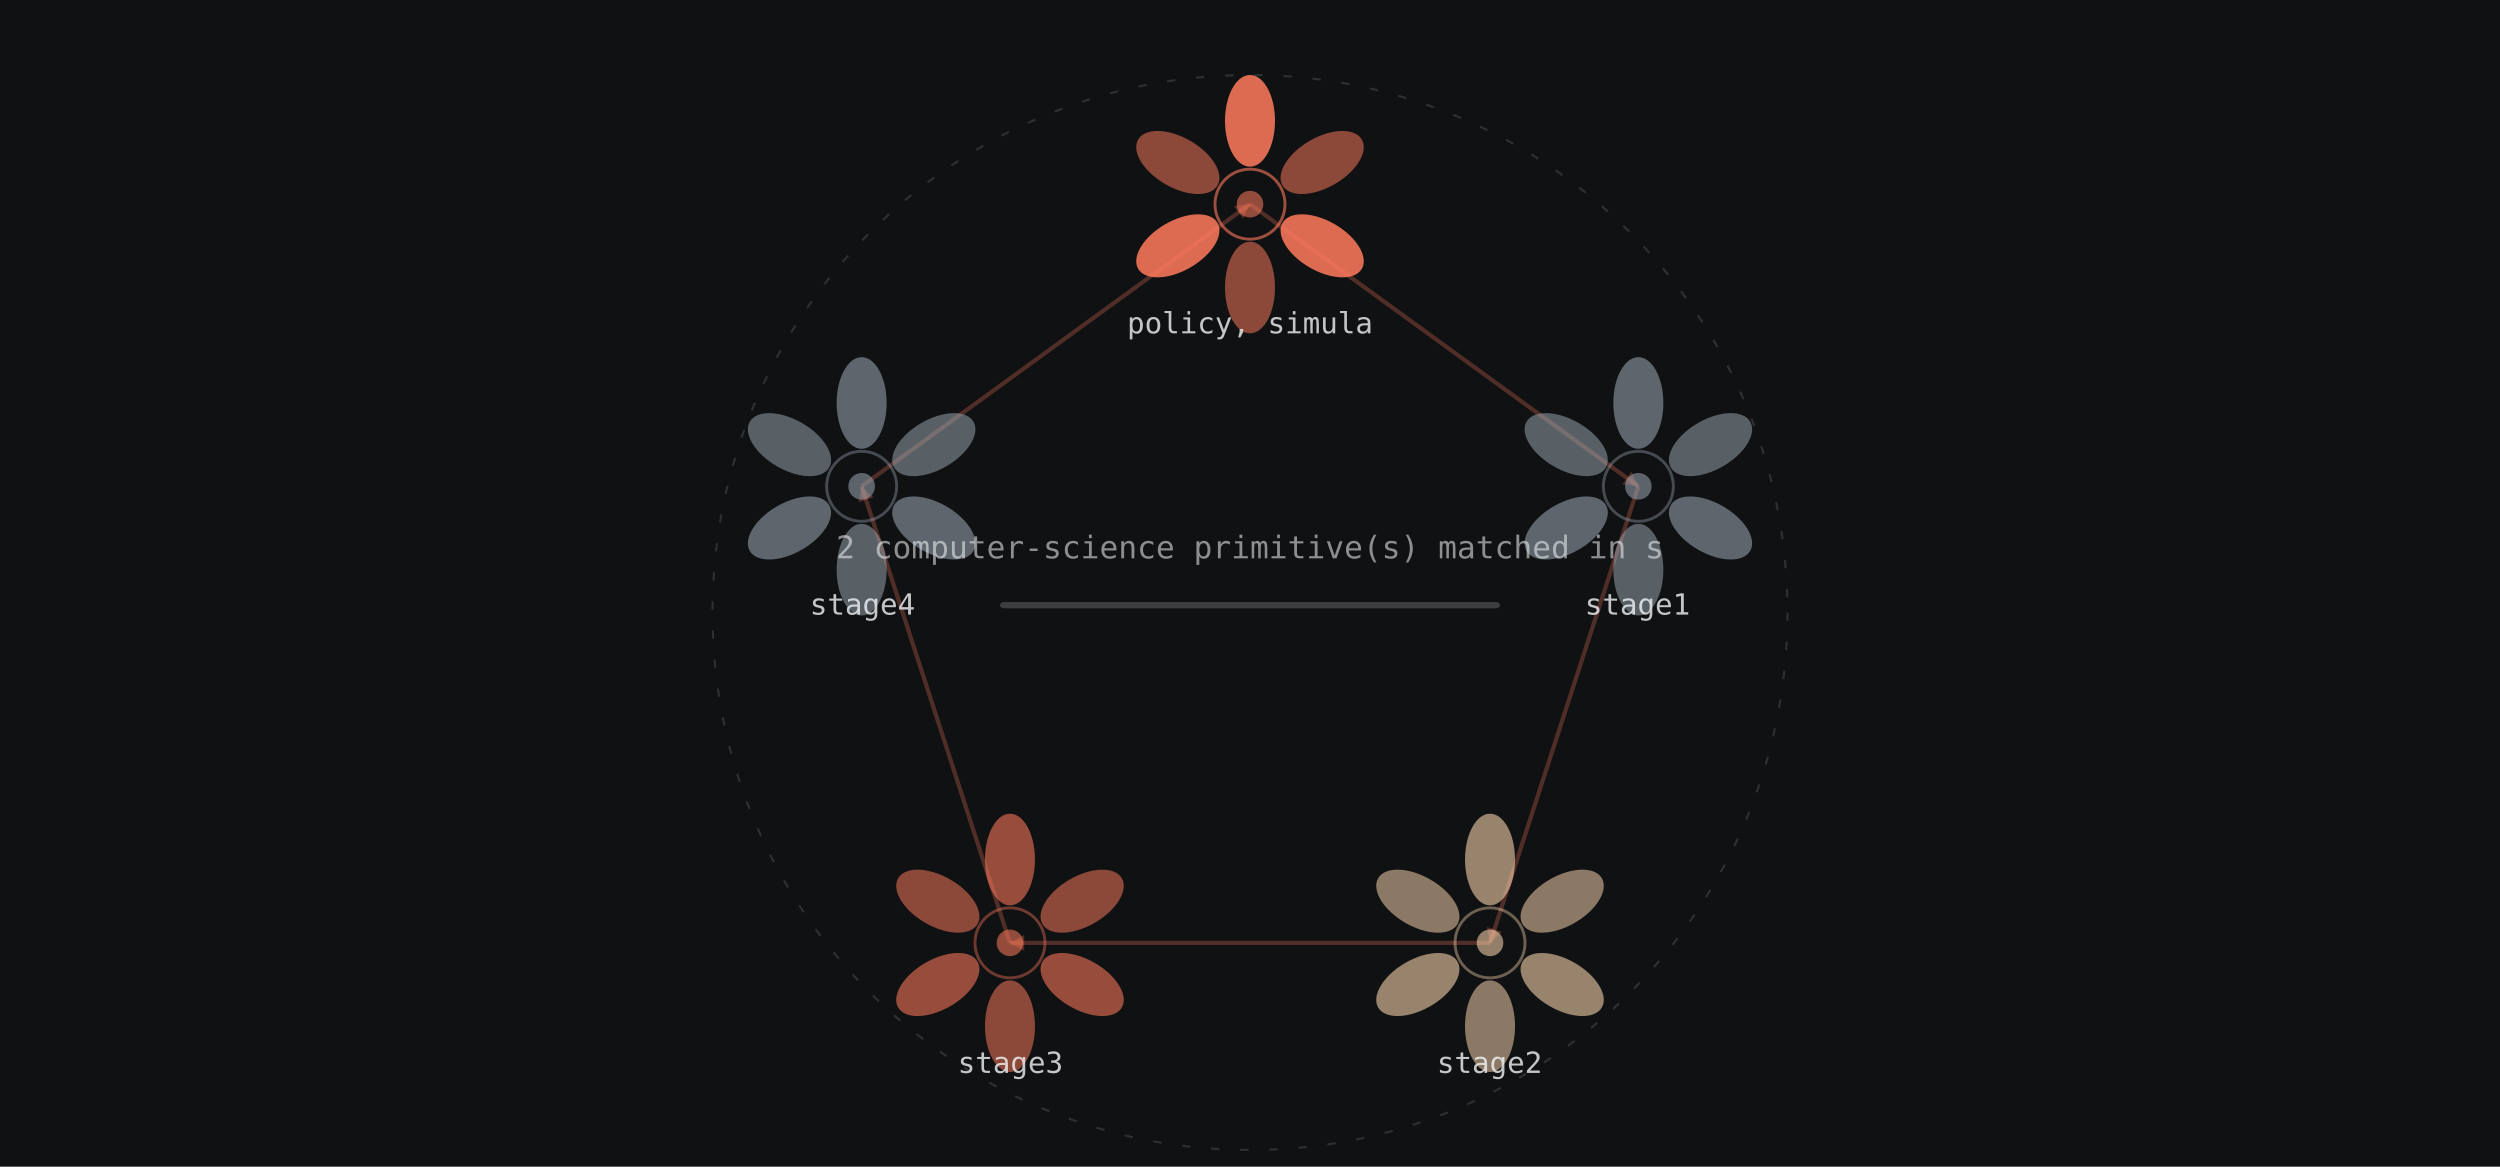
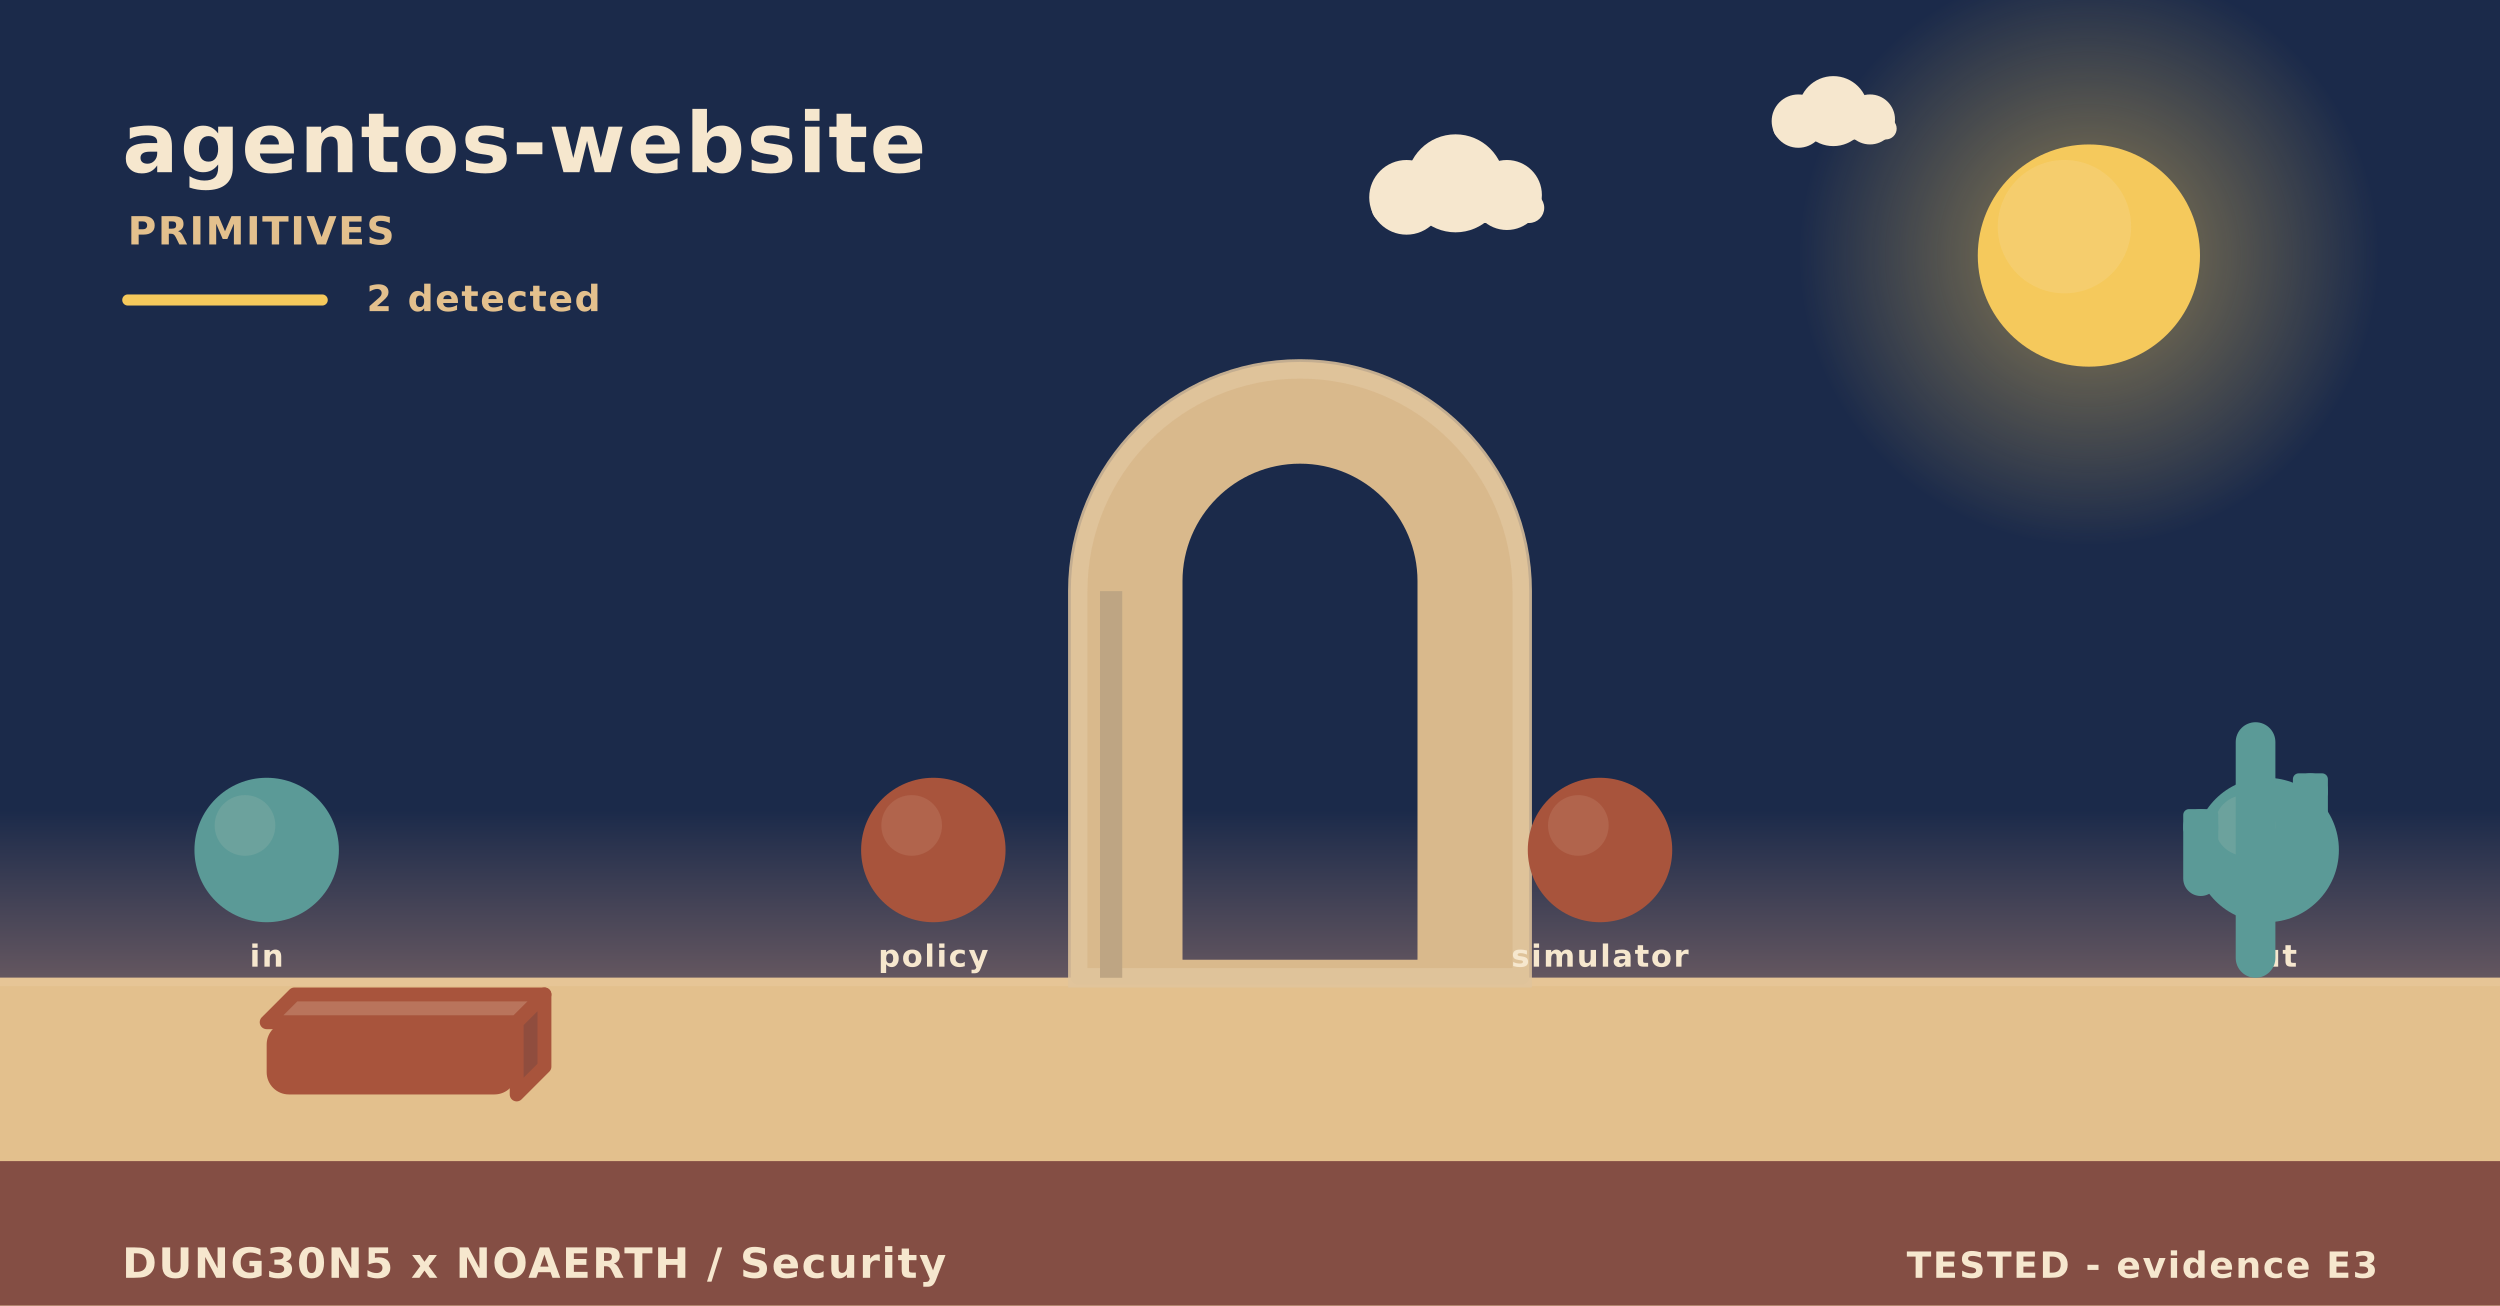
- <svg xmlns="http://www.w3.org/2000/svg" viewBox="0 0 1200 560" width="1200" height="560" role="img" aria-label="agentos-website state machine">
-   <rect width="1200" height="560" fill="#0f1113" />
-   <defs>
-     <linearGradient id="gs" x1="0" y1="0" x2="1" y2="1">
-       <stop offset="0%" stop-color="#ff7a5c" />
-       <stop offset="100%" stop-color="#9aa5b1" />
-     </linearGradient>
-   </defs>
-   <circle cx="600.00" cy="294.00" r="258.00" fill="none" stroke="rgba(241,243,245,0.140)" stroke-width="1.00" opacity="1.00" stroke-dasharray="4 10" />
-   <line x1="600.00" y1="98.00" x2="786.41" y2="233.43" stroke="rgba(255,122,92,0.500)" stroke-width="2.00" opacity="0.55" />
-   <polygon points="786.41,233.43 783.14,226.36 778.67,232.51" fill="rgba(255,122,92,0.500)" opacity="0.55" />
-   <line x1="786.41" y1="233.43" x2="715.21" y2="452.57" stroke="rgba(255,122,92,0.500)" stroke-width="2.00" opacity="0.55" />
-   <polygon points="715.21,452.57 720.92,447.27 713.69,444.93" fill="rgba(255,122,92,0.500)" opacity="0.55" />
-   <line x1="715.21" y1="452.57" x2="484.79" y2="452.57" stroke="rgba(255,122,92,0.500)" stroke-width="2.00" opacity="0.55" />
-   <polygon points="484.79,452.57 491.59,456.37 491.59,448.77" fill="rgba(255,122,92,0.500)" opacity="0.55" />
-   <line x1="484.79" y1="452.57" x2="413.59" y2="233.43" stroke="rgba(255,122,92,0.500)" stroke-width="2.00" opacity="0.55" />
-   <polygon points="413.59,233.43 412.08,241.07 419.31,238.73" fill="rgba(255,122,92,0.500)" opacity="0.55" />
-   <line x1="413.59" y1="233.43" x2="600.00" y2="98.00" stroke="rgba(255,122,92,0.500)" stroke-width="2.00" opacity="0.55" />
-   <polygon points="600.00,98.00 592.27,98.92 596.73,105.07" fill="rgba(255,122,92,0.500)" opacity="0.55" />
-   <ellipse cx="600.00" cy="58.00" rx="12.00" ry="22.00" fill="rgba(255,122,92,0.900)" opacity="0.95" transform="rotate(0.0 600.00 58.00)" />
-   <ellipse cx="634.64" cy="78.00" rx="12.00" ry="22.00" fill="rgba(255,122,92,0.550)" opacity="0.95" transform="rotate(60.0 634.64 78.00)" />
-   <ellipse cx="634.64" cy="118.00" rx="12.00" ry="22.00" fill="rgba(255,122,92,0.900)" opacity="0.95" transform="rotate(120.0 634.64 118.00)" />
-   <ellipse cx="600.00" cy="138.00" rx="12.00" ry="22.00" fill="rgba(255,122,92,0.550)" opacity="0.95" transform="rotate(180.0 600.00 138.00)" />
-   <ellipse cx="565.36" cy="118.00" rx="12.00" ry="22.00" fill="rgba(255,122,92,0.900)" opacity="0.95" transform="rotate(240.0 565.36 118.00)" />
-   <ellipse cx="565.36" cy="78.00" rx="12.00" ry="22.00" fill="rgba(255,122,92,0.550)" opacity="0.95" transform="rotate(300.0 565.36 78.00)" />
-   <circle cx="600.00" cy="98.00" r="16.80" fill="none" stroke="rgba(255,122,92,0.900)" stroke-width="1.40" opacity="0.66" />
-   <circle cx="600.00" cy="98.00" r="6.40" fill="rgba(255,122,92,0.550)" opacity="1.00" />
-   <text x="600" y="160" font-family="ui-monospace,Menlo,monospace" font-size="14" fill="rgba(241,243,245,0.800)" text-anchor="middle">policy, simula</text>
-   <ellipse cx="786.41" cy="193.43" rx="12.00" ry="22.00" fill="rgba(154,165,177,0.600)" opacity="0.95" transform="rotate(0.0 786.41 193.43)" />
-   <ellipse cx="821.05" cy="213.43" rx="12.00" ry="22.00" fill="rgba(154,165,177,0.550)" opacity="0.95" transform="rotate(60.0 821.05 213.43)" />
-   <ellipse cx="821.05" cy="253.43" rx="12.00" ry="22.00" fill="rgba(154,165,177,0.600)" opacity="0.95" transform="rotate(120.0 821.05 253.43)" />
-   <ellipse cx="786.41" cy="273.43" rx="12.00" ry="22.00" fill="rgba(154,165,177,0.550)" opacity="0.95" transform="rotate(180.0 786.41 273.43)" />
-   <ellipse cx="751.77" cy="253.43" rx="12.00" ry="22.00" fill="rgba(154,165,177,0.600)" opacity="0.95" transform="rotate(240.0 751.77 253.43)" />
-   <ellipse cx="751.77" cy="213.43" rx="12.00" ry="22.00" fill="rgba(154,165,177,0.550)" opacity="0.95" transform="rotate(300.0 751.77 213.43)" />
-   <circle cx="786.41" cy="233.43" r="16.80" fill="none" stroke="rgba(154,165,177,0.600)" stroke-width="1.40" opacity="0.66" />
-   <circle cx="786.41" cy="233.43" r="6.40" fill="rgba(154,165,177,0.550)" opacity="1.00" />
-   <text x="786" y="295" font-family="ui-monospace,Menlo,monospace" font-size="14" fill="rgba(241,243,245,0.800)" text-anchor="middle">stage1</text>
-   <ellipse cx="715.21" cy="412.57" rx="12.00" ry="22.00" fill="rgba(255,216,177,0.600)" opacity="0.95" transform="rotate(0.0 715.21 412.57)" />
-   <ellipse cx="749.85" cy="432.57" rx="12.00" ry="22.00" fill="rgba(255,216,177,0.550)" opacity="0.95" transform="rotate(60.0 749.85 432.57)" />
-   <ellipse cx="749.85" cy="472.57" rx="12.00" ry="22.00" fill="rgba(255,216,177,0.600)" opacity="0.95" transform="rotate(120.0 749.85 472.57)" />
-   <ellipse cx="715.21" cy="492.57" rx="12.00" ry="22.00" fill="rgba(255,216,177,0.550)" opacity="0.95" transform="rotate(180.0 715.21 492.57)" />
-   <ellipse cx="680.56" cy="472.57" rx="12.00" ry="22.00" fill="rgba(255,216,177,0.600)" opacity="0.95" transform="rotate(240.0 680.56 472.57)" />
-   <ellipse cx="680.56" cy="432.57" rx="12.00" ry="22.00" fill="rgba(255,216,177,0.550)" opacity="0.95" transform="rotate(300.0 680.56 432.57)" />
-   <circle cx="715.21" cy="452.57" r="16.80" fill="none" stroke="rgba(255,216,177,0.600)" stroke-width="1.40" opacity="0.66" />
-   <circle cx="715.21" cy="452.57" r="6.40" fill="rgba(255,216,177,0.550)" opacity="1.00" />
-   <text x="715" y="515" font-family="ui-monospace,Menlo,monospace" font-size="14" fill="rgba(241,243,245,0.800)" text-anchor="middle">stage2</text>
-   <ellipse cx="484.79" cy="412.57" rx="12.00" ry="22.00" fill="rgba(255,122,92,0.600)" opacity="0.95" transform="rotate(0.0 484.79 412.57)" />
-   <ellipse cx="519.44" cy="432.57" rx="12.00" ry="22.00" fill="rgba(255,122,92,0.550)" opacity="0.95" transform="rotate(60.0 519.44 432.57)" />
-   <ellipse cx="519.44" cy="472.57" rx="12.00" ry="22.00" fill="rgba(255,122,92,0.600)" opacity="0.95" transform="rotate(120.0 519.44 472.57)" />
-   <ellipse cx="484.79" cy="492.57" rx="12.00" ry="22.00" fill="rgba(255,122,92,0.550)" opacity="0.95" transform="rotate(180.0 484.79 492.57)" />
-   <ellipse cx="450.15" cy="472.57" rx="12.00" ry="22.00" fill="rgba(255,122,92,0.600)" opacity="0.95" transform="rotate(240.0 450.15 472.57)" />
-   <ellipse cx="450.15" cy="432.57" rx="12.00" ry="22.00" fill="rgba(255,122,92,0.550)" opacity="0.95" transform="rotate(300.0 450.15 432.57)" />
-   <circle cx="484.79" cy="452.57" r="16.80" fill="none" stroke="rgba(255,122,92,0.600)" stroke-width="1.40" opacity="0.66" />
-   <circle cx="484.79" cy="452.57" r="6.40" fill="rgba(255,122,92,0.550)" opacity="1.00" />
-   <text x="485" y="515" font-family="ui-monospace,Menlo,monospace" font-size="14" fill="rgba(241,243,245,0.800)" text-anchor="middle">stage3</text>
-   <ellipse cx="413.59" cy="193.43" rx="12.00" ry="22.00" fill="rgba(154,165,177,0.600)" opacity="0.95" transform="rotate(0.0 413.59 193.43)" />
-   <ellipse cx="448.23" cy="213.43" rx="12.00" ry="22.00" fill="rgba(154,165,177,0.550)" opacity="0.95" transform="rotate(60.0 448.23 213.43)" />
-   <ellipse cx="448.23" cy="253.43" rx="12.00" ry="22.00" fill="rgba(154,165,177,0.600)" opacity="0.95" transform="rotate(120.0 448.23 253.43)" />
-   <ellipse cx="413.59" cy="273.43" rx="12.00" ry="22.00" fill="rgba(154,165,177,0.550)" opacity="0.95" transform="rotate(180.0 413.59 273.43)" />
-   <ellipse cx="378.95" cy="253.43" rx="12.00" ry="22.00" fill="rgba(154,165,177,0.600)" opacity="0.95" transform="rotate(240.0 378.95 253.43)" />
-   <ellipse cx="378.95" cy="213.43" rx="12.00" ry="22.00" fill="rgba(154,165,177,0.550)" opacity="0.95" transform="rotate(300.0 378.95 213.43)" />
-   <circle cx="413.59" cy="233.43" r="16.80" fill="none" stroke="rgba(154,165,177,0.600)" stroke-width="1.40" opacity="0.66" />
-   <circle cx="413.59" cy="233.43" r="6.40" fill="rgba(154,165,177,0.550)" opacity="1.00" />
-   <text x="414" y="295" font-family="ui-monospace,Menlo,monospace" font-size="14" fill="rgba(241,243,245,0.800)" text-anchor="middle">stage4</text>
-   <rect x="480.00" y="289.00" width="240.00" height="3.00" rx="2.00" fill="rgba(241,243,245,0.200)" opacity="1.00" />
-   <text x="600" y="268" font-family="ui-monospace,Menlo,monospace" font-size="15" fill="rgba(241,243,245,0.550)" text-anchor="middle">2 computer-science primitive(s) matched in s</text>
+ <svg xmlns="http://www.w3.org/2000/svg" width="900" height="470" viewBox="0 0 900 470" role="img" aria-label="agentos-website - how it behaves">
+   <linearGradient id="skys" x1="0" y1="0" x2="0" y2="1">
+     <stop offset="0" stop-color="#1b2a4a" />
+     <stop offset="0.62" stop-color="#1b2a4a" />
+     <stop offset="1" stop-color="#f3ad8a" />
+   </linearGradient>
+   <rect width="900" height="470" fill="url(#skys)" />
+   <radialGradient id="suns">
+     <stop offset="0.35" stop-color="#f5c95c" stop-opacity="0.34" />
+     <stop offset="1" stop-color="#f5c95c" stop-opacity="0" />
+   </radialGradient>
+   <circle cx="752" cy="92" r="104" fill="url(#suns)" />
+   <circle cx="752" cy="92" r="40" fill="#f5c95c" />
+   <circle cx="743.2" cy="81.6" r="24" fill="#f5d27e" opacity="0.5" />
+   <g>
+     <circle cx="524" cy="66" r="17.64" fill="#f6e7ce" />
+     <circle cx="506.36" cy="71.04" r="13.44" fill="#f6e7ce" />
+     <circle cx="542.48" cy="70.2" r="12.6" fill="#f6e7ce" />
+     <rect x="493.76" y="69.36" width="62.16" height="10.92" rx="5.46" fill="#f6e7ce" />
+   </g>
+   <g>
+     <circle cx="660" cy="40" r="12.6" fill="#f6e7ce" />
+     <circle cx="647.4" cy="43.6" r="9.6" fill="#f6e7ce" />
+     <circle cx="673.2" cy="43" r="9" fill="#f6e7ce" />
+     <rect x="638.4" y="42.4" width="44.4" height="7.8" rx="3.9" fill="#f6e7ce" />
+   </g>
+   <rect x="0" y="352" width="900" height="118" fill="#e3c08d" />
+   <rect x="0" y="352" width="900" height="3" fill="#e6c596" />
+   <text x="44" y="62" font-family="Verdana,DejaVu Sans,sans-serif" font-size="30" font-weight="700" letter-spacing="0.6" fill="#f6e7ce" text-anchor="start">agentos-website</text>
+   <text x="46" y="88" font-family="Verdana,DejaVu Sans,sans-serif" font-size="14" font-weight="700" letter-spacing="0.6" fill="#e3c08d" text-anchor="start">PRIMITIVES</text>
+   <rect x="44" y="106" width="74" height="4" rx="2" fill="#f5c95c" />
+   <text x="132" y="112" font-family="Verdana,DejaVu Sans,sans-serif" font-size="13" font-weight="700" letter-spacing="0.6" fill="#e3c08d" text-anchor="start">2 detected</text>
+   <path d="M388,352 L388,212.8 A80,80 0 0 1 548,212.8 L548,352 Z M423.2,348 L423.2,209.22 A44.8,44.8 0 0 1 512.8,209.22 L512.8,348 Z" fill="#d9b98c" fill-rule="evenodd" stroke="#d9b98c" stroke-width="5" stroke-linejoin="round" />
+   <path d="M388,352 L388,212.8 A80,80 0 0 1 548,212.8 L548,352 Z" fill="none" stroke="#e0c49c" stroke-width="7" stroke-linecap="round" opacity="0.85" />
+   <rect x="396" y="212.8" width="8" height="139.2" fill="#bea583" />
+   <circle cx="96" cy="306" r="26" fill="#5b9a97" />
+   <circle cx="88.2" cy="297.16" r="10.92" fill="#7aa9a2" opacity="0.55" />
+   <text x="96" y="348" font-family="Verdana,DejaVu Sans,sans-serif" font-size="11" font-weight="700" letter-spacing="0.6" fill="#f6e7ce" text-anchor="middle">in</text>
+   <circle cx="336" cy="306" r="26" fill="#a8543c" />
+   <circle cx="328.2" cy="297.16" r="10.92" fill="#b87159" opacity="0.55" />
+   <text x="336" y="348" font-family="Verdana,DejaVu Sans,sans-serif" font-size="11" font-weight="700" letter-spacing="0.6" fill="#f6e7ce" text-anchor="middle">policy</text>
+   <circle cx="576" cy="306" r="26" fill="#a8543c" />
+   <circle cx="568.2" cy="297.16" r="10.92" fill="#b87159" opacity="0.55" />
+   <text x="576" y="348" font-family="Verdana,DejaVu Sans,sans-serif" font-size="11" font-weight="700" letter-spacing="0.6" fill="#f6e7ce" text-anchor="middle">simulator</text>
+   <circle cx="816" cy="306" r="26" fill="#5b9a97" />
+   <circle cx="808.2" cy="297.16" r="10.92" fill="#7aa9a2" opacity="0.55" />
+   <text x="816" y="348" font-family="Verdana,DejaVu Sans,sans-serif" font-size="11" font-weight="700" letter-spacing="0.6" fill="#f6e7ce" text-anchor="middle">out</text>
+   <path d="M96,368 L186,368 L196,358 L106,358 Z" fill="#b9745c" stroke="#a8543c" stroke-width="5" stroke-linejoin="round" />
+   <path d="M186,368 L196,358 L196,384 L186,394 Z" fill="#904d3e" stroke="#a8543c" stroke-width="5" stroke-linejoin="round" />
+   <rect x="96" y="368" width="90" height="26" rx="8" fill="#a8543c" />
+   <rect x="804.86" y="260" width="14.28" height="92" rx="7.14" fill="#5b9a97" />
+   <rect x="785.96" y="291.28" width="12.6" height="31.28" rx="6.3" fill="#5b9a97" />
+   <rect x="785.96" y="291.28" width="12.6" height="9.2" rx="2.1" fill="#5b9a97" />
+   <rect x="825.44" y="278.4" width="12.6" height="31.28" rx="6.3" fill="#5b9a97" />
+   <rect x="825.44" y="278.4" width="12.6" height="9.2" rx="2.1" fill="#5b9a97" />
+   <rect x="0" y="418" width="900" height="52" rx="0" fill="#7e4740" opacity="0.94" />
+   <text x="44" y="460" font-family="Verdana,DejaVu Sans,sans-serif" font-size="15" font-weight="700" letter-spacing="0.6" fill="#f6e7ce" text-anchor="start">DUNG30N5 x NOAERTH  /  Security</text>
+   <text x="856" y="460" font-family="Verdana,DejaVu Sans,sans-serif" font-size="13" font-weight="700" letter-spacing="0.6" fill="#f6e7ce" text-anchor="end">TESTED  -  evidence E3</text>
</svg>
